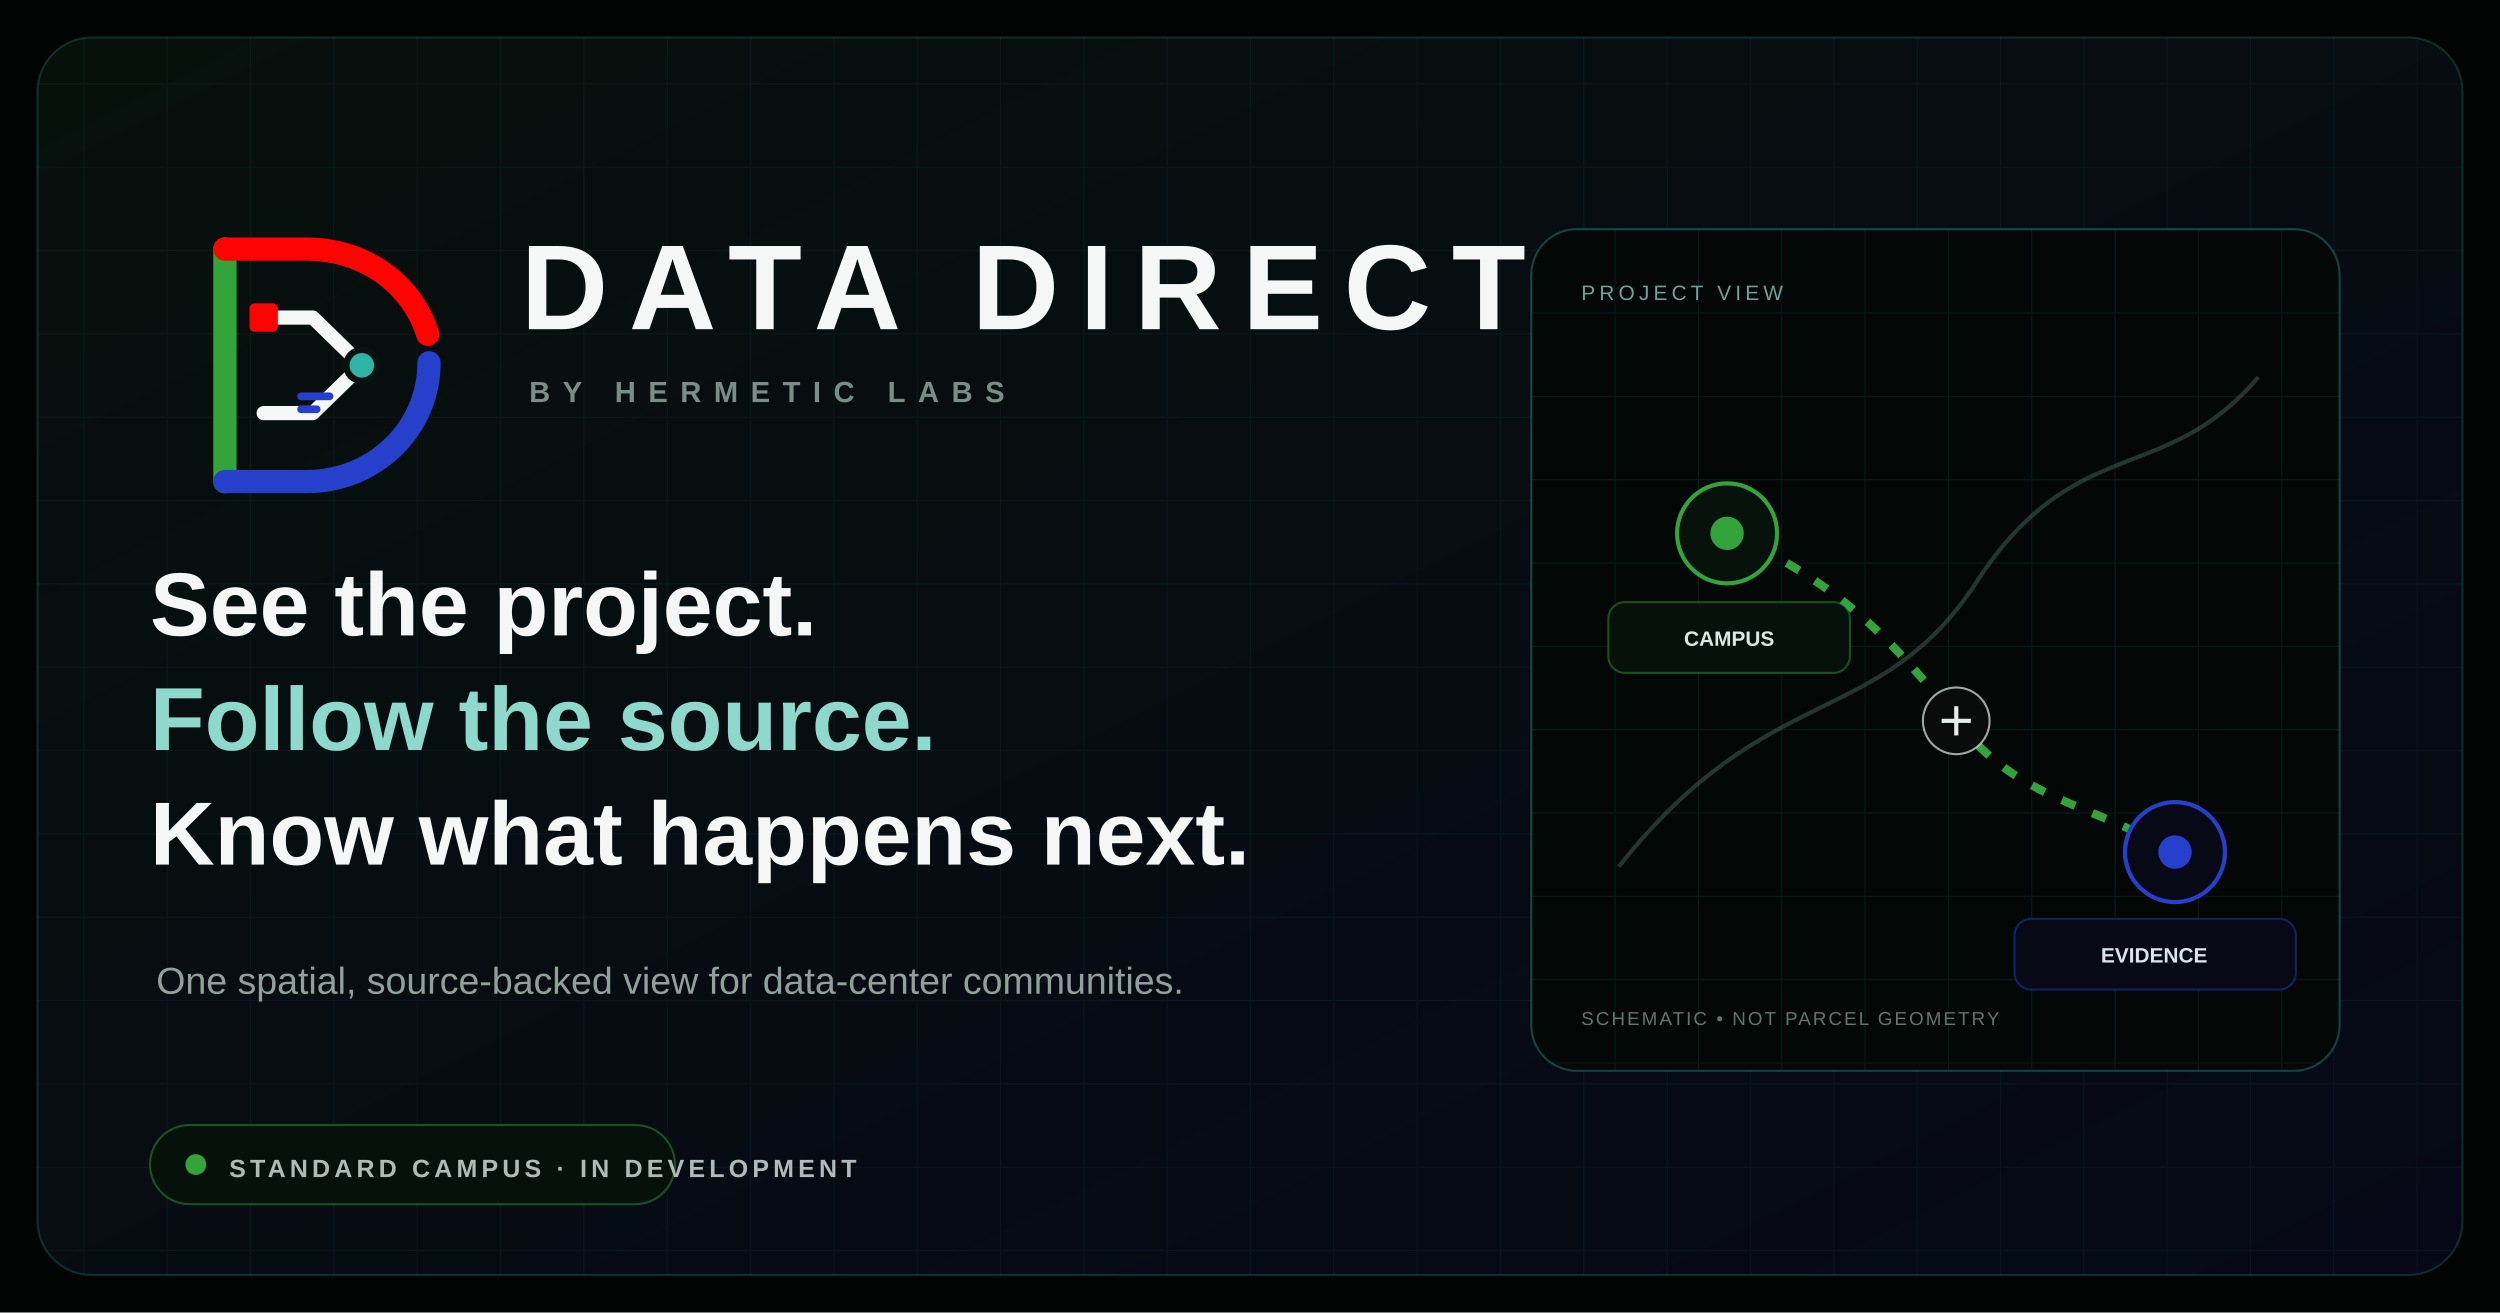
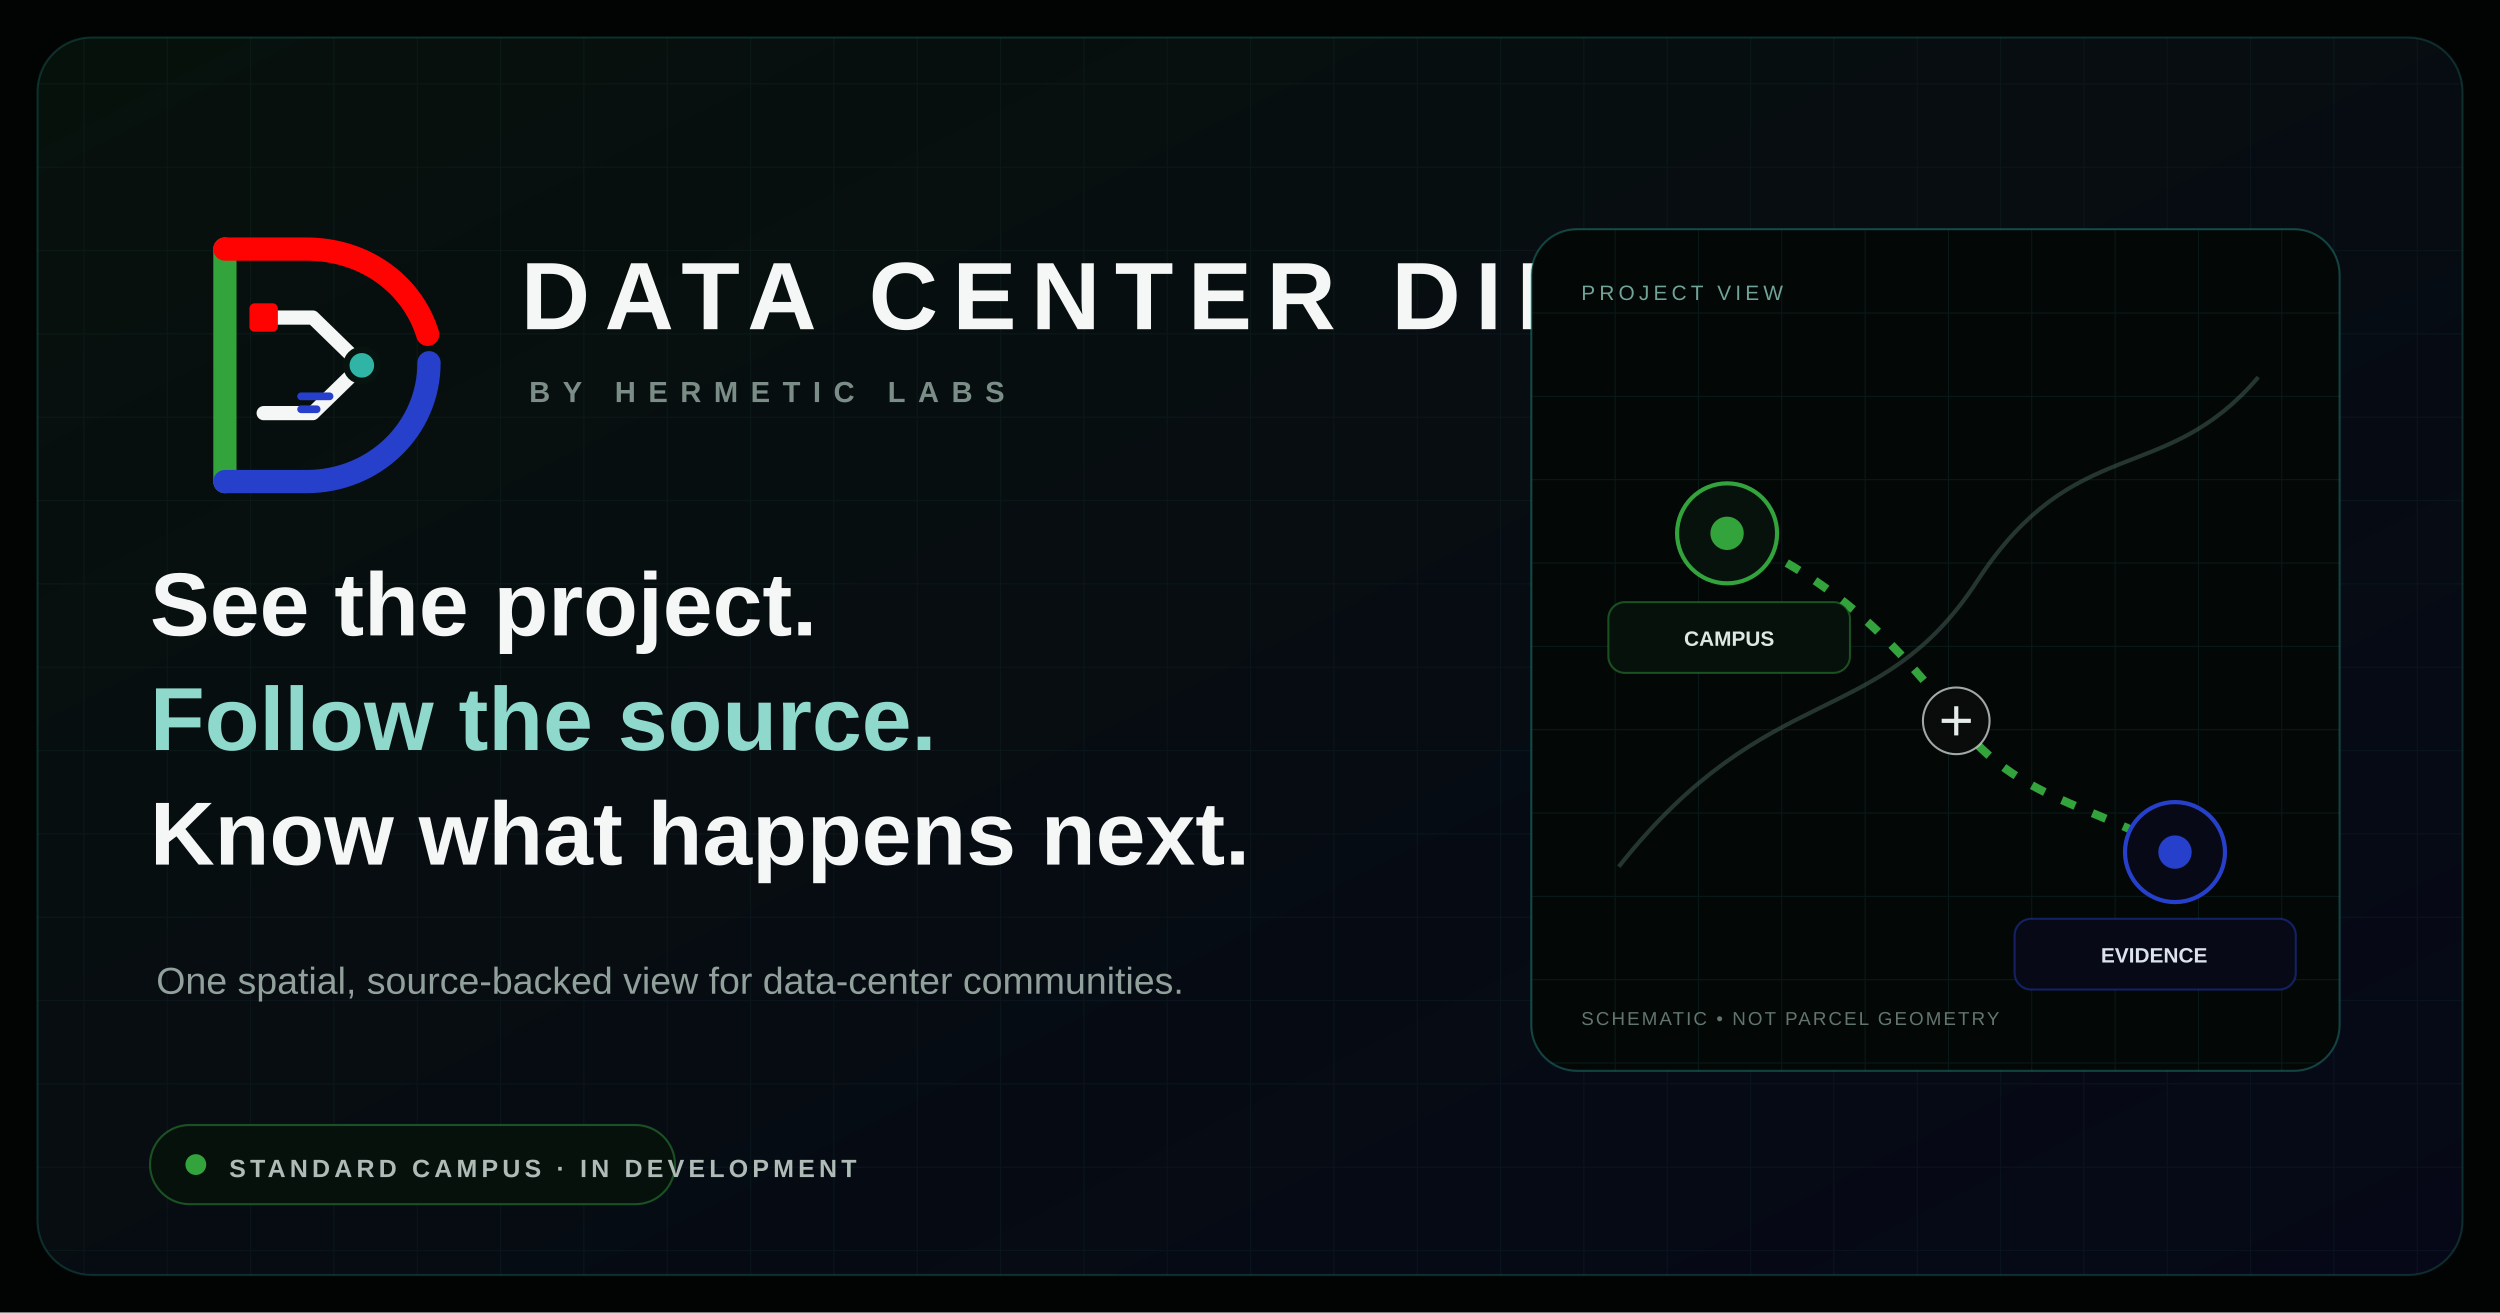
<svg xmlns="http://www.w3.org/2000/svg" viewBox="0 0 1200 630" role="img" aria-labelledby="title desc">
  <defs>
    <linearGradient id="blueFade" x1="0" y1="0" x2="1" y2="1">
      <stop offset="0" stop-color="#07110c" />
      <stop offset="1" stop-color="#060817" />
    </linearGradient>
    <linearGradient id="signal" x1="0" y1="0" x2="1" y2="0">
      <stop offset="0" stop-color="#ff0303" />
      <stop offset=".5" stop-color="#33a33c" />
      <stop offset="1" stop-color="#2740cc" />
    </linearGradient>
    <pattern id="grid" width="40" height="40" patternUnits="userSpaceOnUse">
      <path d="M40 0H0v40" fill="none" stroke="#2fb4a5" stroke-opacity=".11" />
    </pattern>
  </defs>
  <rect width="1200" height="630" fill="#020403" />
  <rect x="18" y="18" width="1164" height="594" rx="26" fill="url(#blueFade)" stroke="#2fb4a5" stroke-opacity=".22" />
  <rect x="18" y="18" width="1164" height="594" rx="26" fill="url(#grid)" opacity=".55" />
  <path d="M46 48h1108" stroke="url(#signal)" stroke-width="4" />
  <g transform="translate(72 96) scale(.62)">
    <g fill="none" stroke-linecap="round" stroke-linejoin="round">
      <path d="M58 38v180" stroke="#33a33c" stroke-width="18" />
      <path d="M58 38h63c45 0 82 27 94 66" stroke="#ff0303" stroke-width="18" />
      <path d="M216 126c0 51-42 92-95 92H58" stroke="#2740cc" stroke-width="18" />
      <path d="M88 91h38l38 37-38 37H88" stroke="#f5f7f6" stroke-width="11" />
    </g>
    <rect x="77" y="80" width="22" height="22" rx="4" fill="#ff0303" />
    <circle cx="164" cy="128" r="12" fill="#2fb4a5" stroke="#06130e" stroke-width="5" />
    <path d="M117 152h22M117 162h12" stroke="#2740cc" stroke-width="6" stroke-linecap="round" />
  </g>
-   <text x="250" y="158" fill="#f5f7f6" font-family="Montserrat,Arial,sans-serif" font-size="58" font-weight="700" letter-spacing="10">DATA DIRECT</text>
+   <text x="250" y="158" fill="#f5f7f6" font-family="Montserrat,Arial,sans-serif" font-size="46" font-weight="700" letter-spacing="7">DATA CENTER DIRECT</text>
  <text x="254" y="193" fill="#7b8d87" font-family="Montserrat,Arial,sans-serif" font-size="14" font-weight="700" letter-spacing="6">BY HERMETIC LABS</text>
  <text x="72" y="305" fill="#f5f7f6" font-family="Montserrat,Arial,sans-serif" font-size="43" font-weight="600">See the project.</text>
  <text x="72" y="360" fill="#8fd8cc" font-family="Montserrat,Arial,sans-serif" font-size="43" font-weight="600">Follow the source.</text>
  <text x="72" y="415" fill="#f5f7f6" font-family="Montserrat,Arial,sans-serif" font-size="43" font-weight="600">Know what happens next.</text>
  <text x="75" y="477" fill="#91a09b" font-family="Montserrat,Arial,sans-serif" font-size="18">One spatial, source-backed view for data-center communities.</text>
  <g transform="translate(735 110)" font-family="Montserrat,Arial,sans-serif">
    <rect width="388" height="404" rx="22" fill="#030706" stroke="#2fb4a5" stroke-opacity=".34" />
    <rect width="388" height="404" rx="22" fill="url(#grid)" />
    <path d="M42 306c72-91 125-65 172-137s90-45 135-98" fill="none" stroke="#4f6f65" stroke-opacity=".45" stroke-width="2" />
    <path d="M94 146c54 23 82 54 111 91s62 38 104 62" fill="none" stroke="#33a33c" stroke-width="4" stroke-dasharray="7 9" />
    <circle cx="94" cy="146" r="24" fill="#06120b" stroke="#33a33c" stroke-width="2" />
    <circle cx="94" cy="146" r="8" fill="#33a33c" />
    <circle cx="309" cy="299" r="24" fill="#070a16" stroke="#2740cc" stroke-width="2" />
    <circle cx="309" cy="299" r="8" fill="#2740cc" />
    <rect x="37" y="179" width="116" height="34" rx="8" fill="#07110c" stroke="#33a33c" stroke-opacity=".45" />
    <text x="95" y="200" text-anchor="middle" fill="#dce8e3" font-size="10" font-weight="700">CAMPUS</text>
    <rect x="232" y="331" width="135" height="34" rx="8" fill="#070a16" stroke="#2740cc" stroke-opacity=".45" />
    <text x="299" y="352" text-anchor="middle" fill="#dce3ef" font-size="10" font-weight="700">EVIDENCE</text>
    <circle cx="204" cy="236" r="16" fill="#090c0b" stroke="#e5ece9" stroke-opacity=".7" />
    <path d="M197 236h14M204 229v14" stroke="#e5ece9" stroke-width="2" />
    <text x="24" y="34" fill="#72a398" font-size="10" letter-spacing="2">PROJECT VIEW</text>
    <text x="24" y="382" fill="#63756f" font-size="9" letter-spacing="1">SCHEMATIC • NOT PARCEL GEOMETRY</text>
  </g>
  <rect x="72" y="540" width="252" height="38" rx="19" fill="#07110c" stroke="#33a33c" stroke-opacity=".45" />
  <circle cx="94" cy="559" r="5" fill="#33a33c" />
  <text x="110" y="565" fill="#aebbb7" font-family="Montserrat,Arial,sans-serif" font-size="12" font-weight="700" letter-spacing="2">STANDARD CAMPUS · IN DEVELOPMENT</text>
</svg>
